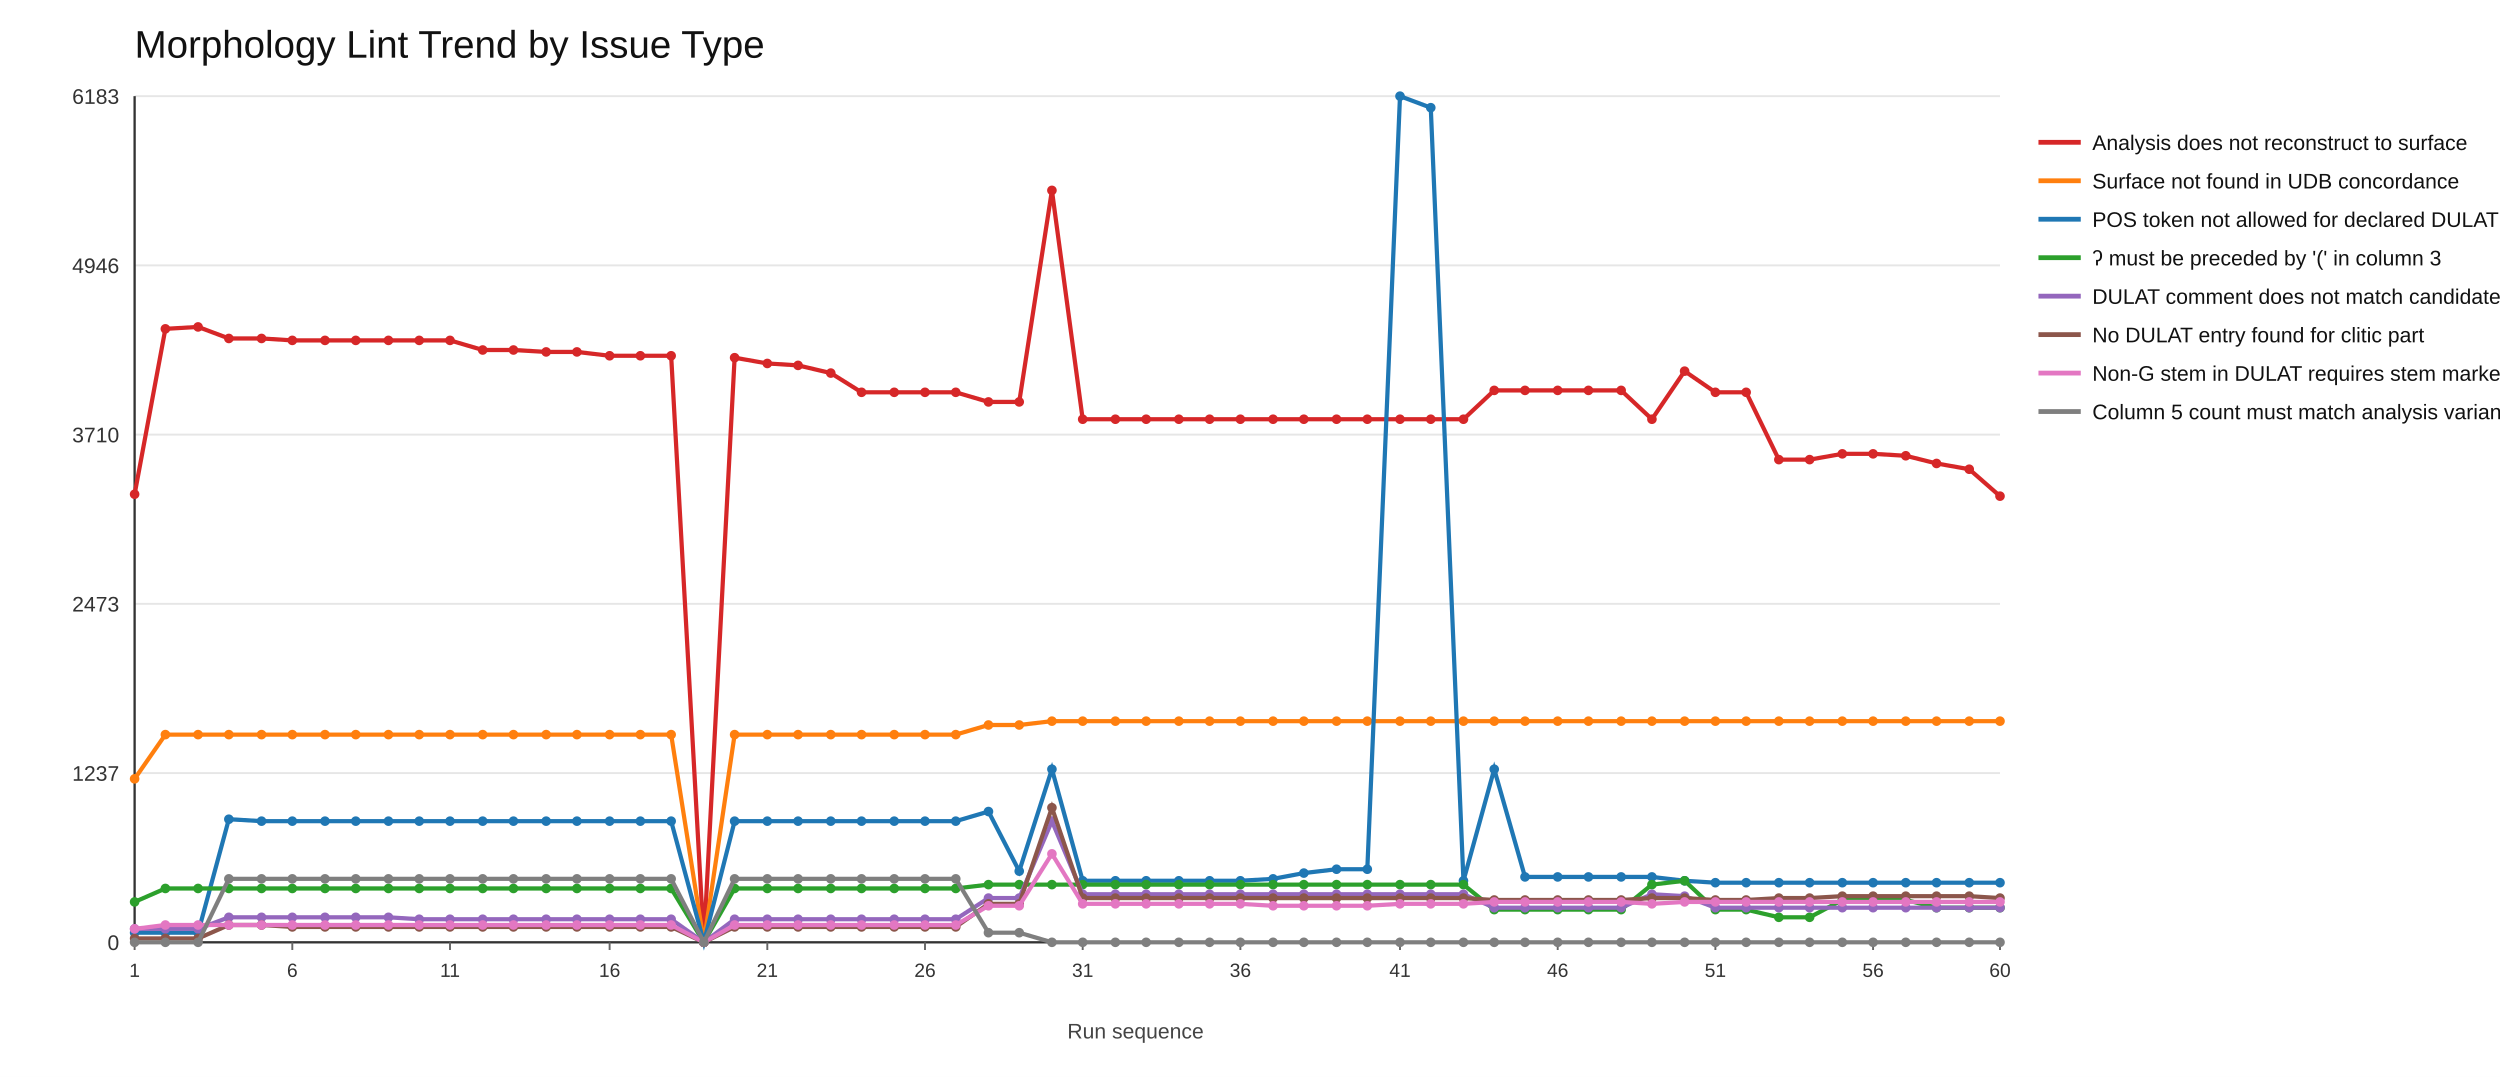
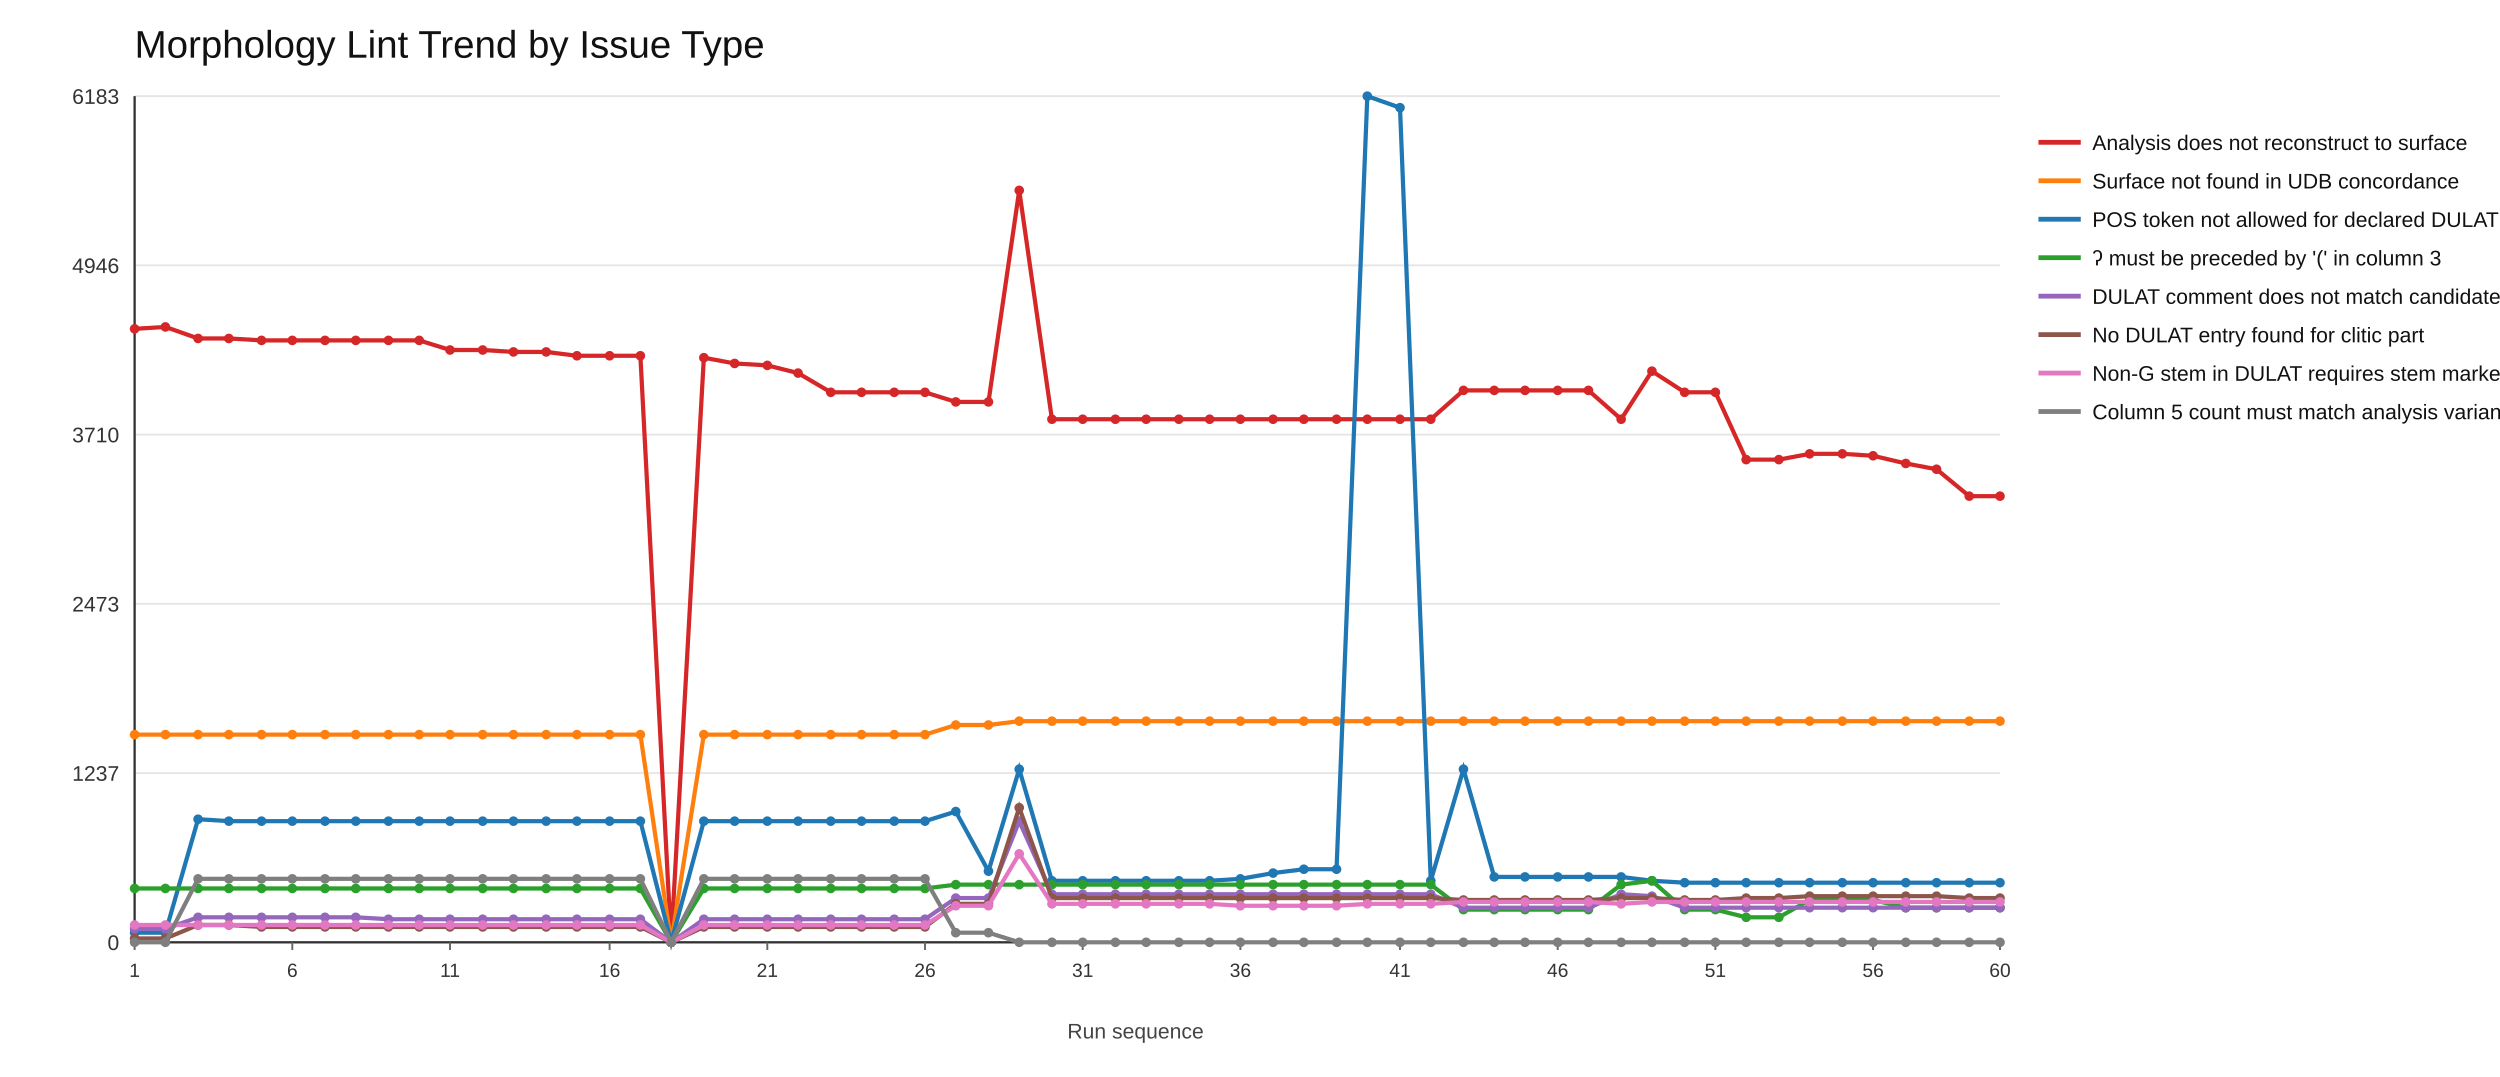
<svg xmlns="http://www.w3.org/2000/svg" width="1300" height="560">
  <rect x="0" y="0" width="1300" height="560" fill="#ffffff" />
  <text x="70" y="30" font-size="20" font-family="Arial" fill="#111">Morphology Lint Trend by Issue Type</text>
  <line x1="70" y1="490" x2="1040" y2="490" stroke="#e6e6e6" stroke-width="1" />
  <text x="62" y="494" font-size="11" font-family="Arial" fill="#333" text-anchor="end">0</text>
  <line x1="70" y1="402" x2="1040" y2="402" stroke="#e6e6e6" stroke-width="1" />
  <text x="62" y="406" font-size="11" font-family="Arial" fill="#333" text-anchor="end">1237</text>
  <line x1="70" y1="314" x2="1040" y2="314" stroke="#e6e6e6" stroke-width="1" />
  <text x="62" y="318" font-size="11" font-family="Arial" fill="#333" text-anchor="end">2473</text>
  <line x1="70" y1="226" x2="1040" y2="226" stroke="#e6e6e6" stroke-width="1" />
  <text x="62" y="230" font-size="11" font-family="Arial" fill="#333" text-anchor="end">3710</text>
  <line x1="70" y1="138" x2="1040" y2="138" stroke="#e6e6e6" stroke-width="1" />
  <text x="62" y="142" font-size="11" font-family="Arial" fill="#333" text-anchor="end">4946</text>
  <line x1="70" y1="50" x2="1040" y2="50" stroke="#e6e6e6" stroke-width="1" />
  <text x="62" y="54" font-size="11" font-family="Arial" fill="#333" text-anchor="end">6183</text>
  <line x1="70" y1="490" x2="1040" y2="490" stroke="#333" stroke-width="1.2" />
  <line x1="70" y1="50" x2="70" y2="490" stroke="#333" stroke-width="1.2" />
  <line x1="70" y1="490" x2="70" y2="494" stroke="#666" stroke-width="1" />
  <text x="70" y="508" font-size="10" font-family="Arial" fill="#333" text-anchor="middle">1</text>
  <line x1="152" y1="490" x2="152" y2="494" stroke="#666" stroke-width="1" />
  <text x="152" y="508" font-size="10" font-family="Arial" fill="#333" text-anchor="middle">6</text>
  <line x1="234" y1="490" x2="234" y2="494" stroke="#666" stroke-width="1" />
  <text x="234" y="508" font-size="10" font-family="Arial" fill="#333" text-anchor="middle">11</text>
  <line x1="317" y1="490" x2="317" y2="494" stroke="#666" stroke-width="1" />
  <text x="317" y="508" font-size="10" font-family="Arial" fill="#333" text-anchor="middle">16</text>
  <line x1="399" y1="490" x2="399" y2="494" stroke="#666" stroke-width="1" />
  <text x="399" y="508" font-size="10" font-family="Arial" fill="#333" text-anchor="middle">21</text>
  <line x1="481" y1="490" x2="481" y2="494" stroke="#666" stroke-width="1" />
  <text x="481" y="508" font-size="10" font-family="Arial" fill="#333" text-anchor="middle">26</text>
  <line x1="563" y1="490" x2="563" y2="494" stroke="#666" stroke-width="1" />
  <text x="563" y="508" font-size="10" font-family="Arial" fill="#333" text-anchor="middle">31</text>
  <line x1="645" y1="490" x2="645" y2="494" stroke="#666" stroke-width="1" />
  <text x="645" y="508" font-size="10" font-family="Arial" fill="#333" text-anchor="middle">36</text>
  <line x1="728" y1="490" x2="728" y2="494" stroke="#666" stroke-width="1" />
  <text x="728" y="508" font-size="10" font-family="Arial" fill="#333" text-anchor="middle">41</text>
  <line x1="810" y1="490" x2="810" y2="494" stroke="#666" stroke-width="1" />
  <text x="810" y="508" font-size="10" font-family="Arial" fill="#333" text-anchor="middle">46</text>
  <line x1="892" y1="490" x2="892" y2="494" stroke="#666" stroke-width="1" />
  <text x="892" y="508" font-size="10" font-family="Arial" fill="#333" text-anchor="middle">51</text>
  <line x1="974" y1="490" x2="974" y2="494" stroke="#666" stroke-width="1" />
  <text x="974" y="508" font-size="10" font-family="Arial" fill="#333" text-anchor="middle">56</text>
  <line x1="1040" y1="490" x2="1040" y2="494" stroke="#666" stroke-width="1" />
  <text x="1040" y="508" font-size="10" font-family="Arial" fill="#333" text-anchor="middle">60</text>
-   <polyline fill="none" stroke="#d62728" stroke-width="2.2" points="70,257 86,171 103,170 119,176 136,176 152,177 169,177 185,177 202,177 218,177 234,177 251,182 267,182 284,183 300,183 317,185 333,185 349,185 366,490 382,186 399,189 415,190 432,194 448,204 465,204 481,204 497,204 514,209 530,209 547,99 563,218 580,218 596,218 613,218 629,218 645,218 662,218 678,218 695,218 711,218 728,218 744,218 761,218 777,203 793,203 810,203 826,203 843,203 859,218 876,193 892,204 908,204 925,239 941,239 958,236 974,236 991,237 1007,241 1024,244 1040,258" />
-   <circle cx="70" cy="257" r="2.5" fill="#d62728" />
-   <circle cx="86" cy="171" r="2.5" fill="#d62728" />
-   <circle cx="103" cy="170" r="2.5" fill="#d62728" />
+   <polyline fill="none" stroke="#d62728" stroke-width="2.2" points="70,171 86,170 103,176 119,176 136,177 152,177 169,177 185,177 202,177 218,177 234,182 251,182 267,183 284,183 300,185 317,185 333,185 349,490 366,186 382,189 399,190 415,194 432,204 448,204 465,204 481,204 497,209 514,209 530,99 547,218 563,218 580,218 596,218 613,218 629,218 645,218 662,218 678,218 695,218 711,218 728,218 744,218 761,203 777,203 793,203 810,203 826,203 843,218 859,193 876,204 892,204 908,239 925,239 941,236 958,236 974,237 991,241 1007,244 1024,258 1040,258" />
+   <circle cx="70" cy="171" r="2.5" fill="#d62728" />
+   <circle cx="86" cy="170" r="2.5" fill="#d62728" />
+   <circle cx="103" cy="176" r="2.5" fill="#d62728" />
  <circle cx="119" cy="176" r="2.5" fill="#d62728" />
-   <circle cx="136" cy="176" r="2.5" fill="#d62728" />
+   <circle cx="136" cy="177" r="2.5" fill="#d62728" />
  <circle cx="152" cy="177" r="2.5" fill="#d62728" />
  <circle cx="169" cy="177" r="2.5" fill="#d62728" />
  <circle cx="185" cy="177" r="2.5" fill="#d62728" />
  <circle cx="202" cy="177" r="2.5" fill="#d62728" />
  <circle cx="218" cy="177" r="2.5" fill="#d62728" />
-   <circle cx="234" cy="177" r="2.5" fill="#d62728" />
+   <circle cx="234" cy="182" r="2.5" fill="#d62728" />
  <circle cx="251" cy="182" r="2.5" fill="#d62728" />
-   <circle cx="267" cy="182" r="2.5" fill="#d62728" />
+   <circle cx="267" cy="183" r="2.5" fill="#d62728" />
  <circle cx="284" cy="183" r="2.5" fill="#d62728" />
-   <circle cx="300" cy="183" r="2.5" fill="#d62728" />
+   <circle cx="300" cy="185" r="2.5" fill="#d62728" />
  <circle cx="317" cy="185" r="2.5" fill="#d62728" />
  <circle cx="333" cy="185" r="2.5" fill="#d62728" />
-   <circle cx="349" cy="185" r="2.5" fill="#d62728" />
-   <circle cx="366" cy="490" r="2.5" fill="#d62728" />
-   <circle cx="382" cy="186" r="2.5" fill="#d62728" />
-   <circle cx="399" cy="189" r="2.5" fill="#d62728" />
-   <circle cx="415" cy="190" r="2.5" fill="#d62728" />
-   <circle cx="432" cy="194" r="2.5" fill="#d62728" />
+   <circle cx="349" cy="490" r="2.5" fill="#d62728" />
+   <circle cx="366" cy="186" r="2.5" fill="#d62728" />
+   <circle cx="382" cy="189" r="2.5" fill="#d62728" />
+   <circle cx="399" cy="190" r="2.5" fill="#d62728" />
+   <circle cx="415" cy="194" r="2.5" fill="#d62728" />
+   <circle cx="432" cy="204" r="2.5" fill="#d62728" />
  <circle cx="448" cy="204" r="2.5" fill="#d62728" />
  <circle cx="465" cy="204" r="2.5" fill="#d62728" />
  <circle cx="481" cy="204" r="2.5" fill="#d62728" />
-   <circle cx="497" cy="204" r="2.5" fill="#d62728" />
+   <circle cx="497" cy="209" r="2.5" fill="#d62728" />
  <circle cx="514" cy="209" r="2.5" fill="#d62728" />
-   <circle cx="530" cy="209" r="2.5" fill="#d62728" />
-   <circle cx="547" cy="99" r="2.5" fill="#d62728" />
+   <circle cx="530" cy="99" r="2.5" fill="#d62728" />
+   <circle cx="547" cy="218" r="2.5" fill="#d62728" />
  <circle cx="563" cy="218" r="2.5" fill="#d62728" />
  <circle cx="580" cy="218" r="2.5" fill="#d62728" />
  <circle cx="596" cy="218" r="2.5" fill="#d62728" />
  <circle cx="613" cy="218" r="2.5" fill="#d62728" />
  <circle cx="629" cy="218" r="2.5" fill="#d62728" />
  <circle cx="645" cy="218" r="2.5" fill="#d62728" />
  <circle cx="662" cy="218" r="2.5" fill="#d62728" />
  <circle cx="678" cy="218" r="2.5" fill="#d62728" />
  <circle cx="695" cy="218" r="2.5" fill="#d62728" />
  <circle cx="711" cy="218" r="2.5" fill="#d62728" />
  <circle cx="728" cy="218" r="2.5" fill="#d62728" />
  <circle cx="744" cy="218" r="2.5" fill="#d62728" />
-   <circle cx="761" cy="218" r="2.5" fill="#d62728" />
+   <circle cx="761" cy="203" r="2.5" fill="#d62728" />
  <circle cx="777" cy="203" r="2.5" fill="#d62728" />
  <circle cx="793" cy="203" r="2.5" fill="#d62728" />
  <circle cx="810" cy="203" r="2.5" fill="#d62728" />
  <circle cx="826" cy="203" r="2.5" fill="#d62728" />
-   <circle cx="843" cy="203" r="2.5" fill="#d62728" />
-   <circle cx="859" cy="218" r="2.5" fill="#d62728" />
-   <circle cx="876" cy="193" r="2.5" fill="#d62728" />
+   <circle cx="843" cy="218" r="2.5" fill="#d62728" />
+   <circle cx="859" cy="193" r="2.5" fill="#d62728" />
+   <circle cx="876" cy="204" r="2.5" fill="#d62728" />
  <circle cx="892" cy="204" r="2.5" fill="#d62728" />
-   <circle cx="908" cy="204" r="2.5" fill="#d62728" />
+   <circle cx="908" cy="239" r="2.5" fill="#d62728" />
  <circle cx="925" cy="239" r="2.5" fill="#d62728" />
-   <circle cx="941" cy="239" r="2.5" fill="#d62728" />
+   <circle cx="941" cy="236" r="2.5" fill="#d62728" />
  <circle cx="958" cy="236" r="2.5" fill="#d62728" />
-   <circle cx="974" cy="236" r="2.5" fill="#d62728" />
-   <circle cx="991" cy="237" r="2.5" fill="#d62728" />
-   <circle cx="1007" cy="241" r="2.5" fill="#d62728" />
-   <circle cx="1024" cy="244" r="2.5" fill="#d62728" />
+   <circle cx="974" cy="237" r="2.5" fill="#d62728" />
+   <circle cx="991" cy="241" r="2.5" fill="#d62728" />
+   <circle cx="1007" cy="244" r="2.5" fill="#d62728" />
+   <circle cx="1024" cy="258" r="2.5" fill="#d62728" />
  <circle cx="1040" cy="258" r="2.5" fill="#d62728" />
  <line x1="1060" y1="74" x2="1082" y2="74" stroke="#d62728" stroke-width="2.5" />
  <text x="1088" y="78" font-size="11" font-family="Arial" fill="#111">Analysis does not reconstruct to surface</text>
-   <polyline fill="none" stroke="#ff7f0e" stroke-width="2.2" points="70,405 86,382 103,382 119,382 136,382 152,382 169,382 185,382 202,382 218,382 234,382 251,382 267,382 284,382 300,382 317,382 333,382 349,382 366,490 382,382 399,382 415,382 432,382 448,382 465,382 481,382 497,382 514,377 530,377 547,375 563,375 580,375 596,375 613,375 629,375 645,375 662,375 678,375 695,375 711,375 728,375 744,375 761,375 777,375 793,375 810,375 826,375 843,375 859,375 876,375 892,375 908,375 925,375 941,375 958,375 974,375 991,375 1007,375 1024,375 1040,375" />
-   <circle cx="70" cy="405" r="2.5" fill="#ff7f0e" />
+   <polyline fill="none" stroke="#ff7f0e" stroke-width="2.2" points="70,382 86,382 103,382 119,382 136,382 152,382 169,382 185,382 202,382 218,382 234,382 251,382 267,382 284,382 300,382 317,382 333,382 349,490 366,382 382,382 399,382 415,382 432,382 448,382 465,382 481,382 497,377 514,377 530,375 547,375 563,375 580,375 596,375 613,375 629,375 645,375 662,375 678,375 695,375 711,375 728,375 744,375 761,375 777,375 793,375 810,375 826,375 843,375 859,375 876,375 892,375 908,375 925,375 941,375 958,375 974,375 991,375 1007,375 1024,375 1040,375" />
+   <circle cx="70" cy="382" r="2.5" fill="#ff7f0e" />
  <circle cx="86" cy="382" r="2.5" fill="#ff7f0e" />
  <circle cx="103" cy="382" r="2.5" fill="#ff7f0e" />
  <circle cx="119" cy="382" r="2.5" fill="#ff7f0e" />
  <circle cx="136" cy="382" r="2.5" fill="#ff7f0e" />
  <circle cx="152" cy="382" r="2.5" fill="#ff7f0e" />
  <circle cx="169" cy="382" r="2.5" fill="#ff7f0e" />
  <circle cx="185" cy="382" r="2.5" fill="#ff7f0e" />
  <circle cx="202" cy="382" r="2.5" fill="#ff7f0e" />
  <circle cx="218" cy="382" r="2.5" fill="#ff7f0e" />
  <circle cx="234" cy="382" r="2.5" fill="#ff7f0e" />
  <circle cx="251" cy="382" r="2.5" fill="#ff7f0e" />
  <circle cx="267" cy="382" r="2.5" fill="#ff7f0e" />
  <circle cx="284" cy="382" r="2.5" fill="#ff7f0e" />
  <circle cx="300" cy="382" r="2.5" fill="#ff7f0e" />
  <circle cx="317" cy="382" r="2.5" fill="#ff7f0e" />
  <circle cx="333" cy="382" r="2.5" fill="#ff7f0e" />
-   <circle cx="349" cy="382" r="2.5" fill="#ff7f0e" />
-   <circle cx="366" cy="490" r="2.5" fill="#ff7f0e" />
+   <circle cx="349" cy="490" r="2.5" fill="#ff7f0e" />
+   <circle cx="366" cy="382" r="2.5" fill="#ff7f0e" />
  <circle cx="382" cy="382" r="2.5" fill="#ff7f0e" />
  <circle cx="399" cy="382" r="2.5" fill="#ff7f0e" />
  <circle cx="415" cy="382" r="2.5" fill="#ff7f0e" />
  <circle cx="432" cy="382" r="2.5" fill="#ff7f0e" />
  <circle cx="448" cy="382" r="2.5" fill="#ff7f0e" />
  <circle cx="465" cy="382" r="2.5" fill="#ff7f0e" />
  <circle cx="481" cy="382" r="2.5" fill="#ff7f0e" />
-   <circle cx="497" cy="382" r="2.5" fill="#ff7f0e" />
+   <circle cx="497" cy="377" r="2.5" fill="#ff7f0e" />
  <circle cx="514" cy="377" r="2.5" fill="#ff7f0e" />
-   <circle cx="530" cy="377" r="2.5" fill="#ff7f0e" />
+   <circle cx="530" cy="375" r="2.5" fill="#ff7f0e" />
  <circle cx="547" cy="375" r="2.5" fill="#ff7f0e" />
  <circle cx="563" cy="375" r="2.5" fill="#ff7f0e" />
  <circle cx="580" cy="375" r="2.5" fill="#ff7f0e" />
  <circle cx="596" cy="375" r="2.5" fill="#ff7f0e" />
  <circle cx="613" cy="375" r="2.5" fill="#ff7f0e" />
  <circle cx="629" cy="375" r="2.5" fill="#ff7f0e" />
  <circle cx="645" cy="375" r="2.5" fill="#ff7f0e" />
  <circle cx="662" cy="375" r="2.5" fill="#ff7f0e" />
  <circle cx="678" cy="375" r="2.5" fill="#ff7f0e" />
  <circle cx="695" cy="375" r="2.5" fill="#ff7f0e" />
  <circle cx="711" cy="375" r="2.5" fill="#ff7f0e" />
  <circle cx="728" cy="375" r="2.5" fill="#ff7f0e" />
  <circle cx="744" cy="375" r="2.5" fill="#ff7f0e" />
  <circle cx="761" cy="375" r="2.5" fill="#ff7f0e" />
  <circle cx="777" cy="375" r="2.5" fill="#ff7f0e" />
  <circle cx="793" cy="375" r="2.5" fill="#ff7f0e" />
  <circle cx="810" cy="375" r="2.5" fill="#ff7f0e" />
  <circle cx="826" cy="375" r="2.5" fill="#ff7f0e" />
  <circle cx="843" cy="375" r="2.5" fill="#ff7f0e" />
  <circle cx="859" cy="375" r="2.5" fill="#ff7f0e" />
  <circle cx="876" cy="375" r="2.5" fill="#ff7f0e" />
  <circle cx="892" cy="375" r="2.5" fill="#ff7f0e" />
  <circle cx="908" cy="375" r="2.5" fill="#ff7f0e" />
  <circle cx="925" cy="375" r="2.5" fill="#ff7f0e" />
  <circle cx="941" cy="375" r="2.5" fill="#ff7f0e" />
  <circle cx="958" cy="375" r="2.5" fill="#ff7f0e" />
  <circle cx="974" cy="375" r="2.5" fill="#ff7f0e" />
  <circle cx="991" cy="375" r="2.5" fill="#ff7f0e" />
  <circle cx="1007" cy="375" r="2.5" fill="#ff7f0e" />
  <circle cx="1024" cy="375" r="2.5" fill="#ff7f0e" />
  <circle cx="1040" cy="375" r="2.5" fill="#ff7f0e" />
  <line x1="1060" y1="94" x2="1082" y2="94" stroke="#ff7f0e" stroke-width="2.5" />
  <text x="1088" y="98" font-size="11" font-family="Arial" fill="#111">Surface not found in UDB concordance</text>
-   <polyline fill="none" stroke="#1f77b4" stroke-width="2.2" points="70,485 86,485 103,485 119,426 136,427 152,427 169,427 185,427 202,427 218,427 234,427 251,427 267,427 284,427 300,427 317,427 333,427 349,427 366,490 382,427 399,427 415,427 432,427 448,427 465,427 481,427 497,427 514,422 530,453 547,400 563,458 580,458 596,458 613,458 629,458 645,458 662,457 678,454 695,452 711,452 728,50 744,56 761,458 777,400 793,456 810,456 826,456 843,456 859,456 876,458 892,459 908,459 925,459 941,459 958,459 974,459 991,459 1007,459 1024,459 1040,459" />
+   <polyline fill="none" stroke="#1f77b4" stroke-width="2.2" points="70,485 86,485 103,426 119,427 136,427 152,427 169,427 185,427 202,427 218,427 234,427 251,427 267,427 284,427 300,427 317,427 333,427 349,490 366,427 382,427 399,427 415,427 432,427 448,427 465,427 481,427 497,422 514,453 530,400 547,458 563,458 580,458 596,458 613,458 629,458 645,457 662,454 678,452 695,452 711,50 728,56 744,458 761,400 777,456 793,456 810,456 826,456 843,456 859,458 876,459 892,459 908,459 925,459 941,459 958,459 974,459 991,459 1007,459 1024,459 1040,459" />
  <circle cx="70" cy="485" r="2.5" fill="#1f77b4" />
  <circle cx="86" cy="485" r="2.5" fill="#1f77b4" />
-   <circle cx="103" cy="485" r="2.5" fill="#1f77b4" />
-   <circle cx="119" cy="426" r="2.5" fill="#1f77b4" />
+   <circle cx="103" cy="426" r="2.5" fill="#1f77b4" />
+   <circle cx="119" cy="427" r="2.5" fill="#1f77b4" />
  <circle cx="136" cy="427" r="2.5" fill="#1f77b4" />
  <circle cx="152" cy="427" r="2.5" fill="#1f77b4" />
  <circle cx="169" cy="427" r="2.5" fill="#1f77b4" />
  <circle cx="185" cy="427" r="2.5" fill="#1f77b4" />
  <circle cx="202" cy="427" r="2.5" fill="#1f77b4" />
  <circle cx="218" cy="427" r="2.5" fill="#1f77b4" />
  <circle cx="234" cy="427" r="2.5" fill="#1f77b4" />
  <circle cx="251" cy="427" r="2.5" fill="#1f77b4" />
  <circle cx="267" cy="427" r="2.5" fill="#1f77b4" />
  <circle cx="284" cy="427" r="2.5" fill="#1f77b4" />
  <circle cx="300" cy="427" r="2.5" fill="#1f77b4" />
  <circle cx="317" cy="427" r="2.5" fill="#1f77b4" />
  <circle cx="333" cy="427" r="2.5" fill="#1f77b4" />
-   <circle cx="349" cy="427" r="2.5" fill="#1f77b4" />
-   <circle cx="366" cy="490" r="2.5" fill="#1f77b4" />
+   <circle cx="349" cy="490" r="2.5" fill="#1f77b4" />
+   <circle cx="366" cy="427" r="2.5" fill="#1f77b4" />
  <circle cx="382" cy="427" r="2.5" fill="#1f77b4" />
  <circle cx="399" cy="427" r="2.5" fill="#1f77b4" />
  <circle cx="415" cy="427" r="2.5" fill="#1f77b4" />
  <circle cx="432" cy="427" r="2.5" fill="#1f77b4" />
  <circle cx="448" cy="427" r="2.5" fill="#1f77b4" />
  <circle cx="465" cy="427" r="2.5" fill="#1f77b4" />
  <circle cx="481" cy="427" r="2.5" fill="#1f77b4" />
-   <circle cx="497" cy="427" r="2.5" fill="#1f77b4" />
-   <circle cx="514" cy="422" r="2.5" fill="#1f77b4" />
-   <circle cx="530" cy="453" r="2.5" fill="#1f77b4" />
-   <circle cx="547" cy="400" r="2.5" fill="#1f77b4" />
+   <circle cx="497" cy="422" r="2.5" fill="#1f77b4" />
+   <circle cx="514" cy="453" r="2.5" fill="#1f77b4" />
+   <circle cx="530" cy="400" r="2.5" fill="#1f77b4" />
+   <circle cx="547" cy="458" r="2.5" fill="#1f77b4" />
  <circle cx="563" cy="458" r="2.5" fill="#1f77b4" />
  <circle cx="580" cy="458" r="2.5" fill="#1f77b4" />
  <circle cx="596" cy="458" r="2.5" fill="#1f77b4" />
  <circle cx="613" cy="458" r="2.5" fill="#1f77b4" />
  <circle cx="629" cy="458" r="2.5" fill="#1f77b4" />
-   <circle cx="645" cy="458" r="2.5" fill="#1f77b4" />
-   <circle cx="662" cy="457" r="2.5" fill="#1f77b4" />
-   <circle cx="678" cy="454" r="2.5" fill="#1f77b4" />
+   <circle cx="645" cy="457" r="2.5" fill="#1f77b4" />
+   <circle cx="662" cy="454" r="2.5" fill="#1f77b4" />
+   <circle cx="678" cy="452" r="2.5" fill="#1f77b4" />
  <circle cx="695" cy="452" r="2.5" fill="#1f77b4" />
-   <circle cx="711" cy="452" r="2.5" fill="#1f77b4" />
-   <circle cx="728" cy="50" r="2.5" fill="#1f77b4" />
-   <circle cx="744" cy="56" r="2.5" fill="#1f77b4" />
-   <circle cx="761" cy="458" r="2.5" fill="#1f77b4" />
-   <circle cx="777" cy="400" r="2.5" fill="#1f77b4" />
+   <circle cx="711" cy="50" r="2.5" fill="#1f77b4" />
+   <circle cx="728" cy="56" r="2.5" fill="#1f77b4" />
+   <circle cx="744" cy="458" r="2.5" fill="#1f77b4" />
+   <circle cx="761" cy="400" r="2.5" fill="#1f77b4" />
+   <circle cx="777" cy="456" r="2.5" fill="#1f77b4" />
  <circle cx="793" cy="456" r="2.5" fill="#1f77b4" />
  <circle cx="810" cy="456" r="2.5" fill="#1f77b4" />
  <circle cx="826" cy="456" r="2.5" fill="#1f77b4" />
  <circle cx="843" cy="456" r="2.5" fill="#1f77b4" />
-   <circle cx="859" cy="456" r="2.5" fill="#1f77b4" />
-   <circle cx="876" cy="458" r="2.5" fill="#1f77b4" />
+   <circle cx="859" cy="458" r="2.5" fill="#1f77b4" />
+   <circle cx="876" cy="459" r="2.5" fill="#1f77b4" />
  <circle cx="892" cy="459" r="2.5" fill="#1f77b4" />
  <circle cx="908" cy="459" r="2.5" fill="#1f77b4" />
  <circle cx="925" cy="459" r="2.5" fill="#1f77b4" />
  <circle cx="941" cy="459" r="2.5" fill="#1f77b4" />
  <circle cx="958" cy="459" r="2.5" fill="#1f77b4" />
  <circle cx="974" cy="459" r="2.5" fill="#1f77b4" />
  <circle cx="991" cy="459" r="2.5" fill="#1f77b4" />
  <circle cx="1007" cy="459" r="2.5" fill="#1f77b4" />
  <circle cx="1024" cy="459" r="2.5" fill="#1f77b4" />
  <circle cx="1040" cy="459" r="2.5" fill="#1f77b4" />
  <line x1="1060" y1="114" x2="1082" y2="114" stroke="#1f77b4" stroke-width="2.5" />
  <text x="1088" y="118" font-size="11" font-family="Arial" fill="#111">POS token not allowed for declared DULAT entry</text>
-   <polyline fill="none" stroke="#2ca02c" stroke-width="2.2" points="70,469 86,462 103,462 119,462 136,462 152,462 169,462 185,462 202,462 218,462 234,462 251,462 267,462 284,462 300,462 317,462 333,462 349,462 366,490 382,462 399,462 415,462 432,462 448,462 465,462 481,462 497,462 514,460 530,460 547,460 563,460 580,460 596,460 613,460 629,460 645,460 662,460 678,460 695,460 711,460 728,460 744,460 761,460 777,473 793,473 810,473 826,473 843,473 859,460 876,458 892,473 908,473 925,477 941,477 958,468 974,468 991,468 1007,472 1024,472 1040,472" />
-   <circle cx="70" cy="469" r="2.5" fill="#2ca02c" />
+   <polyline fill="none" stroke="#2ca02c" stroke-width="2.2" points="70,462 86,462 103,462 119,462 136,462 152,462 169,462 185,462 202,462 218,462 234,462 251,462 267,462 284,462 300,462 317,462 333,462 349,490 366,462 382,462 399,462 415,462 432,462 448,462 465,462 481,462 497,460 514,460 530,460 547,460 563,460 580,460 596,460 613,460 629,460 645,460 662,460 678,460 695,460 711,460 728,460 744,460 761,473 777,473 793,473 810,473 826,473 843,460 859,458 876,473 892,473 908,477 925,477 941,468 958,468 974,468 991,472 1007,472 1024,472 1040,472" />
+   <circle cx="70" cy="462" r="2.5" fill="#2ca02c" />
  <circle cx="86" cy="462" r="2.5" fill="#2ca02c" />
  <circle cx="103" cy="462" r="2.5" fill="#2ca02c" />
  <circle cx="119" cy="462" r="2.5" fill="#2ca02c" />
  <circle cx="136" cy="462" r="2.5" fill="#2ca02c" />
  <circle cx="152" cy="462" r="2.5" fill="#2ca02c" />
  <circle cx="169" cy="462" r="2.5" fill="#2ca02c" />
  <circle cx="185" cy="462" r="2.5" fill="#2ca02c" />
  <circle cx="202" cy="462" r="2.5" fill="#2ca02c" />
  <circle cx="218" cy="462" r="2.5" fill="#2ca02c" />
  <circle cx="234" cy="462" r="2.5" fill="#2ca02c" />
  <circle cx="251" cy="462" r="2.5" fill="#2ca02c" />
  <circle cx="267" cy="462" r="2.5" fill="#2ca02c" />
  <circle cx="284" cy="462" r="2.5" fill="#2ca02c" />
  <circle cx="300" cy="462" r="2.5" fill="#2ca02c" />
  <circle cx="317" cy="462" r="2.5" fill="#2ca02c" />
  <circle cx="333" cy="462" r="2.5" fill="#2ca02c" />
-   <circle cx="349" cy="462" r="2.5" fill="#2ca02c" />
-   <circle cx="366" cy="490" r="2.5" fill="#2ca02c" />
+   <circle cx="349" cy="490" r="2.5" fill="#2ca02c" />
+   <circle cx="366" cy="462" r="2.5" fill="#2ca02c" />
  <circle cx="382" cy="462" r="2.5" fill="#2ca02c" />
  <circle cx="399" cy="462" r="2.5" fill="#2ca02c" />
  <circle cx="415" cy="462" r="2.5" fill="#2ca02c" />
  <circle cx="432" cy="462" r="2.5" fill="#2ca02c" />
  <circle cx="448" cy="462" r="2.5" fill="#2ca02c" />
  <circle cx="465" cy="462" r="2.5" fill="#2ca02c" />
  <circle cx="481" cy="462" r="2.5" fill="#2ca02c" />
-   <circle cx="497" cy="462" r="2.5" fill="#2ca02c" />
+   <circle cx="497" cy="460" r="2.5" fill="#2ca02c" />
  <circle cx="514" cy="460" r="2.5" fill="#2ca02c" />
  <circle cx="530" cy="460" r="2.5" fill="#2ca02c" />
  <circle cx="547" cy="460" r="2.5" fill="#2ca02c" />
  <circle cx="563" cy="460" r="2.5" fill="#2ca02c" />
  <circle cx="580" cy="460" r="2.5" fill="#2ca02c" />
  <circle cx="596" cy="460" r="2.5" fill="#2ca02c" />
  <circle cx="613" cy="460" r="2.5" fill="#2ca02c" />
  <circle cx="629" cy="460" r="2.5" fill="#2ca02c" />
  <circle cx="645" cy="460" r="2.5" fill="#2ca02c" />
  <circle cx="662" cy="460" r="2.5" fill="#2ca02c" />
  <circle cx="678" cy="460" r="2.5" fill="#2ca02c" />
  <circle cx="695" cy="460" r="2.5" fill="#2ca02c" />
  <circle cx="711" cy="460" r="2.5" fill="#2ca02c" />
  <circle cx="728" cy="460" r="2.5" fill="#2ca02c" />
  <circle cx="744" cy="460" r="2.5" fill="#2ca02c" />
-   <circle cx="761" cy="460" r="2.5" fill="#2ca02c" />
+   <circle cx="761" cy="473" r="2.5" fill="#2ca02c" />
  <circle cx="777" cy="473" r="2.5" fill="#2ca02c" />
  <circle cx="793" cy="473" r="2.5" fill="#2ca02c" />
  <circle cx="810" cy="473" r="2.5" fill="#2ca02c" />
  <circle cx="826" cy="473" r="2.5" fill="#2ca02c" />
-   <circle cx="843" cy="473" r="2.5" fill="#2ca02c" />
-   <circle cx="859" cy="460" r="2.5" fill="#2ca02c" />
-   <circle cx="876" cy="458" r="2.5" fill="#2ca02c" />
+   <circle cx="843" cy="460" r="2.5" fill="#2ca02c" />
+   <circle cx="859" cy="458" r="2.5" fill="#2ca02c" />
+   <circle cx="876" cy="473" r="2.5" fill="#2ca02c" />
  <circle cx="892" cy="473" r="2.5" fill="#2ca02c" />
-   <circle cx="908" cy="473" r="2.5" fill="#2ca02c" />
+   <circle cx="908" cy="477" r="2.5" fill="#2ca02c" />
  <circle cx="925" cy="477" r="2.5" fill="#2ca02c" />
-   <circle cx="941" cy="477" r="2.5" fill="#2ca02c" />
+   <circle cx="941" cy="468" r="2.5" fill="#2ca02c" />
  <circle cx="958" cy="468" r="2.5" fill="#2ca02c" />
  <circle cx="974" cy="468" r="2.5" fill="#2ca02c" />
-   <circle cx="991" cy="468" r="2.5" fill="#2ca02c" />
+   <circle cx="991" cy="472" r="2.5" fill="#2ca02c" />
  <circle cx="1007" cy="472" r="2.5" fill="#2ca02c" />
  <circle cx="1024" cy="472" r="2.5" fill="#2ca02c" />
  <circle cx="1040" cy="472" r="2.5" fill="#2ca02c" />
  <line x1="1060" y1="134" x2="1082" y2="134" stroke="#2ca02c" stroke-width="2.5" />
  <text x="1088" y="138" font-size="11" font-family="Arial" fill="#111">ʔ must be preceded by '(' in column 3</text>
-   <polyline fill="none" stroke="#9467bd" stroke-width="2.2" points="70,483 86,483 103,483 119,477 136,477 152,477 169,477 185,477 202,477 218,478 234,478 251,478 267,478 284,478 300,478 317,478 333,478 349,478 366,490 382,478 399,478 415,478 432,478 448,478 465,478 481,478 497,478 514,467 530,467 547,427 563,465 580,465 596,465 613,465 629,465 645,465 662,465 678,465 695,465 711,465 728,465 744,465 761,465 777,472 793,472 810,472 826,472 843,472 859,465 876,466 892,472 908,472 925,472 941,472 958,472 974,472 991,472 1007,472 1024,472 1040,472" />
+   <polyline fill="none" stroke="#9467bd" stroke-width="2.2" points="70,483 86,483 103,477 119,477 136,477 152,477 169,477 185,477 202,478 218,478 234,478 251,478 267,478 284,478 300,478 317,478 333,478 349,490 366,478 382,478 399,478 415,478 432,478 448,478 465,478 481,478 497,467 514,467 530,427 547,465 563,465 580,465 596,465 613,465 629,465 645,465 662,465 678,465 695,465 711,465 728,465 744,465 761,472 777,472 793,472 810,472 826,472 843,465 859,466 876,472 892,472 908,472 925,472 941,472 958,472 974,472 991,472 1007,472 1024,472 1040,472" />
  <circle cx="70" cy="483" r="2.5" fill="#9467bd" />
  <circle cx="86" cy="483" r="2.5" fill="#9467bd" />
-   <circle cx="103" cy="483" r="2.5" fill="#9467bd" />
+   <circle cx="103" cy="477" r="2.5" fill="#9467bd" />
  <circle cx="119" cy="477" r="2.5" fill="#9467bd" />
  <circle cx="136" cy="477" r="2.5" fill="#9467bd" />
  <circle cx="152" cy="477" r="2.5" fill="#9467bd" />
  <circle cx="169" cy="477" r="2.5" fill="#9467bd" />
  <circle cx="185" cy="477" r="2.5" fill="#9467bd" />
-   <circle cx="202" cy="477" r="2.5" fill="#9467bd" />
+   <circle cx="202" cy="478" r="2.5" fill="#9467bd" />
  <circle cx="218" cy="478" r="2.5" fill="#9467bd" />
  <circle cx="234" cy="478" r="2.5" fill="#9467bd" />
  <circle cx="251" cy="478" r="2.5" fill="#9467bd" />
  <circle cx="267" cy="478" r="2.5" fill="#9467bd" />
  <circle cx="284" cy="478" r="2.5" fill="#9467bd" />
  <circle cx="300" cy="478" r="2.5" fill="#9467bd" />
  <circle cx="317" cy="478" r="2.5" fill="#9467bd" />
  <circle cx="333" cy="478" r="2.5" fill="#9467bd" />
-   <circle cx="349" cy="478" r="2.5" fill="#9467bd" />
-   <circle cx="366" cy="490" r="2.5" fill="#9467bd" />
+   <circle cx="349" cy="490" r="2.5" fill="#9467bd" />
+   <circle cx="366" cy="478" r="2.5" fill="#9467bd" />
  <circle cx="382" cy="478" r="2.5" fill="#9467bd" />
  <circle cx="399" cy="478" r="2.5" fill="#9467bd" />
  <circle cx="415" cy="478" r="2.5" fill="#9467bd" />
  <circle cx="432" cy="478" r="2.5" fill="#9467bd" />
  <circle cx="448" cy="478" r="2.5" fill="#9467bd" />
  <circle cx="465" cy="478" r="2.5" fill="#9467bd" />
  <circle cx="481" cy="478" r="2.5" fill="#9467bd" />
-   <circle cx="497" cy="478" r="2.5" fill="#9467bd" />
+   <circle cx="497" cy="467" r="2.5" fill="#9467bd" />
  <circle cx="514" cy="467" r="2.5" fill="#9467bd" />
-   <circle cx="530" cy="467" r="2.5" fill="#9467bd" />
-   <circle cx="547" cy="427" r="2.5" fill="#9467bd" />
+   <circle cx="530" cy="427" r="2.5" fill="#9467bd" />
+   <circle cx="547" cy="465" r="2.5" fill="#9467bd" />
  <circle cx="563" cy="465" r="2.5" fill="#9467bd" />
  <circle cx="580" cy="465" r="2.5" fill="#9467bd" />
  <circle cx="596" cy="465" r="2.5" fill="#9467bd" />
  <circle cx="613" cy="465" r="2.5" fill="#9467bd" />
  <circle cx="629" cy="465" r="2.5" fill="#9467bd" />
  <circle cx="645" cy="465" r="2.5" fill="#9467bd" />
  <circle cx="662" cy="465" r="2.5" fill="#9467bd" />
  <circle cx="678" cy="465" r="2.5" fill="#9467bd" />
  <circle cx="695" cy="465" r="2.5" fill="#9467bd" />
  <circle cx="711" cy="465" r="2.5" fill="#9467bd" />
  <circle cx="728" cy="465" r="2.5" fill="#9467bd" />
  <circle cx="744" cy="465" r="2.5" fill="#9467bd" />
-   <circle cx="761" cy="465" r="2.5" fill="#9467bd" />
+   <circle cx="761" cy="472" r="2.5" fill="#9467bd" />
  <circle cx="777" cy="472" r="2.5" fill="#9467bd" />
  <circle cx="793" cy="472" r="2.5" fill="#9467bd" />
  <circle cx="810" cy="472" r="2.5" fill="#9467bd" />
  <circle cx="826" cy="472" r="2.5" fill="#9467bd" />
-   <circle cx="843" cy="472" r="2.5" fill="#9467bd" />
-   <circle cx="859" cy="465" r="2.5" fill="#9467bd" />
-   <circle cx="876" cy="466" r="2.5" fill="#9467bd" />
+   <circle cx="843" cy="465" r="2.5" fill="#9467bd" />
+   <circle cx="859" cy="466" r="2.5" fill="#9467bd" />
+   <circle cx="876" cy="472" r="2.5" fill="#9467bd" />
  <circle cx="892" cy="472" r="2.5" fill="#9467bd" />
  <circle cx="908" cy="472" r="2.5" fill="#9467bd" />
  <circle cx="925" cy="472" r="2.5" fill="#9467bd" />
  <circle cx="941" cy="472" r="2.5" fill="#9467bd" />
  <circle cx="958" cy="472" r="2.5" fill="#9467bd" />
  <circle cx="974" cy="472" r="2.5" fill="#9467bd" />
  <circle cx="991" cy="472" r="2.5" fill="#9467bd" />
  <circle cx="1007" cy="472" r="2.5" fill="#9467bd" />
  <circle cx="1024" cy="472" r="2.5" fill="#9467bd" />
  <circle cx="1040" cy="472" r="2.5" fill="#9467bd" />
  <line x1="1060" y1="154" x2="1082" y2="154" stroke="#9467bd" stroke-width="2.5" />
  <text x="1088" y="158" font-size="11" font-family="Arial" fill="#111">DULAT comment does not match candidates</text>
-   <polyline fill="none" stroke="#8c564b" stroke-width="2.2" points="70,488 86,488 103,488 119,481 136,481 152,482 169,482 185,482 202,482 218,482 234,482 251,482 267,482 284,482 300,482 317,482 333,482 349,482 366,490 382,482 399,482 415,482 432,482 448,482 465,482 481,482 497,482 514,470 530,470 547,420 563,467 580,467 596,467 613,467 629,467 645,467 662,467 678,467 695,467 711,467 728,467 744,467 761,467 777,468 793,468 810,468 826,468 843,468 859,467 876,467 892,468 908,468 925,467 941,467 958,466 974,466 991,466 1007,466 1024,466 1040,467" />
+   <polyline fill="none" stroke="#8c564b" stroke-width="2.2" points="70,488 86,488 103,481 119,481 136,482 152,482 169,482 185,482 202,482 218,482 234,482 251,482 267,482 284,482 300,482 317,482 333,482 349,490 366,482 382,482 399,482 415,482 432,482 448,482 465,482 481,482 497,470 514,470 530,420 547,467 563,467 580,467 596,467 613,467 629,467 645,467 662,467 678,467 695,467 711,467 728,467 744,467 761,468 777,468 793,468 810,468 826,468 843,467 859,467 876,468 892,468 908,467 925,467 941,466 958,466 974,466 991,466 1007,466 1024,467 1040,467" />
  <circle cx="70" cy="488" r="2.5" fill="#8c564b" />
  <circle cx="86" cy="488" r="2.5" fill="#8c564b" />
-   <circle cx="103" cy="488" r="2.5" fill="#8c564b" />
+   <circle cx="103" cy="481" r="2.5" fill="#8c564b" />
  <circle cx="119" cy="481" r="2.5" fill="#8c564b" />
-   <circle cx="136" cy="481" r="2.5" fill="#8c564b" />
+   <circle cx="136" cy="482" r="2.5" fill="#8c564b" />
  <circle cx="152" cy="482" r="2.5" fill="#8c564b" />
  <circle cx="169" cy="482" r="2.5" fill="#8c564b" />
  <circle cx="185" cy="482" r="2.5" fill="#8c564b" />
  <circle cx="202" cy="482" r="2.5" fill="#8c564b" />
  <circle cx="218" cy="482" r="2.5" fill="#8c564b" />
  <circle cx="234" cy="482" r="2.5" fill="#8c564b" />
  <circle cx="251" cy="482" r="2.5" fill="#8c564b" />
  <circle cx="267" cy="482" r="2.5" fill="#8c564b" />
  <circle cx="284" cy="482" r="2.5" fill="#8c564b" />
  <circle cx="300" cy="482" r="2.5" fill="#8c564b" />
  <circle cx="317" cy="482" r="2.5" fill="#8c564b" />
  <circle cx="333" cy="482" r="2.5" fill="#8c564b" />
-   <circle cx="349" cy="482" r="2.5" fill="#8c564b" />
-   <circle cx="366" cy="490" r="2.5" fill="#8c564b" />
+   <circle cx="349" cy="490" r="2.5" fill="#8c564b" />
+   <circle cx="366" cy="482" r="2.5" fill="#8c564b" />
  <circle cx="382" cy="482" r="2.5" fill="#8c564b" />
  <circle cx="399" cy="482" r="2.5" fill="#8c564b" />
  <circle cx="415" cy="482" r="2.5" fill="#8c564b" />
  <circle cx="432" cy="482" r="2.5" fill="#8c564b" />
  <circle cx="448" cy="482" r="2.5" fill="#8c564b" />
  <circle cx="465" cy="482" r="2.5" fill="#8c564b" />
  <circle cx="481" cy="482" r="2.5" fill="#8c564b" />
-   <circle cx="497" cy="482" r="2.5" fill="#8c564b" />
+   <circle cx="497" cy="470" r="2.5" fill="#8c564b" />
  <circle cx="514" cy="470" r="2.5" fill="#8c564b" />
-   <circle cx="530" cy="470" r="2.5" fill="#8c564b" />
-   <circle cx="547" cy="420" r="2.5" fill="#8c564b" />
+   <circle cx="530" cy="420" r="2.5" fill="#8c564b" />
+   <circle cx="547" cy="467" r="2.5" fill="#8c564b" />
  <circle cx="563" cy="467" r="2.5" fill="#8c564b" />
  <circle cx="580" cy="467" r="2.5" fill="#8c564b" />
  <circle cx="596" cy="467" r="2.5" fill="#8c564b" />
  <circle cx="613" cy="467" r="2.5" fill="#8c564b" />
  <circle cx="629" cy="467" r="2.5" fill="#8c564b" />
  <circle cx="645" cy="467" r="2.5" fill="#8c564b" />
  <circle cx="662" cy="467" r="2.5" fill="#8c564b" />
  <circle cx="678" cy="467" r="2.5" fill="#8c564b" />
  <circle cx="695" cy="467" r="2.5" fill="#8c564b" />
  <circle cx="711" cy="467" r="2.5" fill="#8c564b" />
  <circle cx="728" cy="467" r="2.5" fill="#8c564b" />
  <circle cx="744" cy="467" r="2.5" fill="#8c564b" />
-   <circle cx="761" cy="467" r="2.5" fill="#8c564b" />
+   <circle cx="761" cy="468" r="2.5" fill="#8c564b" />
  <circle cx="777" cy="468" r="2.5" fill="#8c564b" />
  <circle cx="793" cy="468" r="2.5" fill="#8c564b" />
  <circle cx="810" cy="468" r="2.5" fill="#8c564b" />
  <circle cx="826" cy="468" r="2.5" fill="#8c564b" />
-   <circle cx="843" cy="468" r="2.5" fill="#8c564b" />
+   <circle cx="843" cy="467" r="2.5" fill="#8c564b" />
  <circle cx="859" cy="467" r="2.5" fill="#8c564b" />
-   <circle cx="876" cy="467" r="2.5" fill="#8c564b" />
+   <circle cx="876" cy="468" r="2.5" fill="#8c564b" />
  <circle cx="892" cy="468" r="2.5" fill="#8c564b" />
-   <circle cx="908" cy="468" r="2.5" fill="#8c564b" />
+   <circle cx="908" cy="467" r="2.5" fill="#8c564b" />
  <circle cx="925" cy="467" r="2.5" fill="#8c564b" />
-   <circle cx="941" cy="467" r="2.5" fill="#8c564b" />
+   <circle cx="941" cy="466" r="2.5" fill="#8c564b" />
  <circle cx="958" cy="466" r="2.5" fill="#8c564b" />
  <circle cx="974" cy="466" r="2.5" fill="#8c564b" />
  <circle cx="991" cy="466" r="2.5" fill="#8c564b" />
  <circle cx="1007" cy="466" r="2.5" fill="#8c564b" />
-   <circle cx="1024" cy="466" r="2.5" fill="#8c564b" />
+   <circle cx="1024" cy="467" r="2.5" fill="#8c564b" />
  <circle cx="1040" cy="467" r="2.5" fill="#8c564b" />
  <line x1="1060" y1="174" x2="1082" y2="174" stroke="#8c564b" stroke-width="2.5" />
  <text x="1088" y="178" font-size="11" font-family="Arial" fill="#111">No DULAT entry found for clitic part</text>
-   <polyline fill="none" stroke="#e377c2" stroke-width="2.2" points="70,483 86,481 103,481 119,481 136,481 152,481 169,481 185,481 202,481 218,481 234,481 251,481 267,481 284,481 300,481 317,481 333,481 349,481 366,490 382,481 399,481 415,481 432,481 448,481 465,481 481,481 497,481 514,471 530,471 547,444 563,470 580,470 596,470 613,470 629,470 645,470 662,471 678,471 695,471 711,471 728,470 744,470 761,470 777,469 793,469 810,469 826,469 843,469 859,470 876,469 892,469 908,469 925,469 941,469 958,469 974,469 991,469 1007,469 1024,469 1040,469" />
-   <circle cx="70" cy="483" r="2.5" fill="#e377c2" />
+   <polyline fill="none" stroke="#e377c2" stroke-width="2.2" points="70,481 86,481 103,481 119,481 136,481 152,481 169,481 185,481 202,481 218,481 234,481 251,481 267,481 284,481 300,481 317,481 333,481 349,490 366,481 382,481 399,481 415,481 432,481 448,481 465,481 481,481 497,471 514,471 530,444 547,470 563,470 580,470 596,470 613,470 629,470 645,471 662,471 678,471 695,471 711,470 728,470 744,470 761,469 777,469 793,469 810,469 826,469 843,470 859,469 876,469 892,469 908,469 925,469 941,469 958,469 974,469 991,469 1007,469 1024,469 1040,469" />
+   <circle cx="70" cy="481" r="2.5" fill="#e377c2" />
  <circle cx="86" cy="481" r="2.5" fill="#e377c2" />
  <circle cx="103" cy="481" r="2.5" fill="#e377c2" />
  <circle cx="119" cy="481" r="2.5" fill="#e377c2" />
  <circle cx="136" cy="481" r="2.5" fill="#e377c2" />
  <circle cx="152" cy="481" r="2.5" fill="#e377c2" />
  <circle cx="169" cy="481" r="2.5" fill="#e377c2" />
  <circle cx="185" cy="481" r="2.5" fill="#e377c2" />
  <circle cx="202" cy="481" r="2.5" fill="#e377c2" />
  <circle cx="218" cy="481" r="2.5" fill="#e377c2" />
  <circle cx="234" cy="481" r="2.5" fill="#e377c2" />
  <circle cx="251" cy="481" r="2.5" fill="#e377c2" />
  <circle cx="267" cy="481" r="2.5" fill="#e377c2" />
  <circle cx="284" cy="481" r="2.5" fill="#e377c2" />
  <circle cx="300" cy="481" r="2.5" fill="#e377c2" />
  <circle cx="317" cy="481" r="2.5" fill="#e377c2" />
  <circle cx="333" cy="481" r="2.5" fill="#e377c2" />
-   <circle cx="349" cy="481" r="2.5" fill="#e377c2" />
-   <circle cx="366" cy="490" r="2.5" fill="#e377c2" />
+   <circle cx="349" cy="490" r="2.5" fill="#e377c2" />
+   <circle cx="366" cy="481" r="2.5" fill="#e377c2" />
  <circle cx="382" cy="481" r="2.5" fill="#e377c2" />
  <circle cx="399" cy="481" r="2.5" fill="#e377c2" />
  <circle cx="415" cy="481" r="2.5" fill="#e377c2" />
  <circle cx="432" cy="481" r="2.5" fill="#e377c2" />
  <circle cx="448" cy="481" r="2.5" fill="#e377c2" />
  <circle cx="465" cy="481" r="2.5" fill="#e377c2" />
  <circle cx="481" cy="481" r="2.5" fill="#e377c2" />
-   <circle cx="497" cy="481" r="2.5" fill="#e377c2" />
+   <circle cx="497" cy="471" r="2.5" fill="#e377c2" />
  <circle cx="514" cy="471" r="2.5" fill="#e377c2" />
-   <circle cx="530" cy="471" r="2.5" fill="#e377c2" />
-   <circle cx="547" cy="444" r="2.5" fill="#e377c2" />
+   <circle cx="530" cy="444" r="2.5" fill="#e377c2" />
+   <circle cx="547" cy="470" r="2.5" fill="#e377c2" />
  <circle cx="563" cy="470" r="2.5" fill="#e377c2" />
  <circle cx="580" cy="470" r="2.5" fill="#e377c2" />
  <circle cx="596" cy="470" r="2.5" fill="#e377c2" />
  <circle cx="613" cy="470" r="2.5" fill="#e377c2" />
  <circle cx="629" cy="470" r="2.5" fill="#e377c2" />
-   <circle cx="645" cy="470" r="2.5" fill="#e377c2" />
+   <circle cx="645" cy="471" r="2.5" fill="#e377c2" />
  <circle cx="662" cy="471" r="2.5" fill="#e377c2" />
  <circle cx="678" cy="471" r="2.5" fill="#e377c2" />
  <circle cx="695" cy="471" r="2.5" fill="#e377c2" />
-   <circle cx="711" cy="471" r="2.5" fill="#e377c2" />
+   <circle cx="711" cy="470" r="2.5" fill="#e377c2" />
  <circle cx="728" cy="470" r="2.5" fill="#e377c2" />
  <circle cx="744" cy="470" r="2.5" fill="#e377c2" />
-   <circle cx="761" cy="470" r="2.5" fill="#e377c2" />
+   <circle cx="761" cy="469" r="2.5" fill="#e377c2" />
  <circle cx="777" cy="469" r="2.5" fill="#e377c2" />
  <circle cx="793" cy="469" r="2.5" fill="#e377c2" />
  <circle cx="810" cy="469" r="2.5" fill="#e377c2" />
  <circle cx="826" cy="469" r="2.5" fill="#e377c2" />
-   <circle cx="843" cy="469" r="2.5" fill="#e377c2" />
-   <circle cx="859" cy="470" r="2.5" fill="#e377c2" />
+   <circle cx="843" cy="470" r="2.5" fill="#e377c2" />
+   <circle cx="859" cy="469" r="2.5" fill="#e377c2" />
  <circle cx="876" cy="469" r="2.5" fill="#e377c2" />
  <circle cx="892" cy="469" r="2.5" fill="#e377c2" />
  <circle cx="908" cy="469" r="2.5" fill="#e377c2" />
  <circle cx="925" cy="469" r="2.5" fill="#e377c2" />
  <circle cx="941" cy="469" r="2.5" fill="#e377c2" />
  <circle cx="958" cy="469" r="2.5" fill="#e377c2" />
  <circle cx="974" cy="469" r="2.5" fill="#e377c2" />
  <circle cx="991" cy="469" r="2.5" fill="#e377c2" />
  <circle cx="1007" cy="469" r="2.5" fill="#e377c2" />
  <circle cx="1024" cy="469" r="2.5" fill="#e377c2" />
  <circle cx="1040" cy="469" r="2.5" fill="#e377c2" />
  <line x1="1060" y1="194" x2="1082" y2="194" stroke="#e377c2" stroke-width="2.5" />
  <text x="1088" y="198" font-size="11" font-family="Arial" fill="#111">Non-G stem in DULAT requires stem marker</text>
-   <polyline fill="none" stroke="#7f7f7f" stroke-width="2.2" points="70,490 86,490 103,490 119,457 136,457 152,457 169,457 185,457 202,457 218,457 234,457 251,457 267,457 284,457 300,457 317,457 333,457 349,457 366,490 382,457 399,457 415,457 432,457 448,457 465,457 481,457 497,457 514,485 530,485 547,490 563,490 580,490 596,490 613,490 629,490 645,490 662,490 678,490 695,490 711,490 728,490 744,490 761,490 777,490 793,490 810,490 826,490 843,490 859,490 876,490 892,490 908,490 925,490 941,490 958,490 974,490 991,490 1007,490 1024,490 1040,490" />
+   <polyline fill="none" stroke="#7f7f7f" stroke-width="2.2" points="70,490 86,490 103,457 119,457 136,457 152,457 169,457 185,457 202,457 218,457 234,457 251,457 267,457 284,457 300,457 317,457 333,457 349,490 366,457 382,457 399,457 415,457 432,457 448,457 465,457 481,457 497,485 514,485 530,490 547,490 563,490 580,490 596,490 613,490 629,490 645,490 662,490 678,490 695,490 711,490 728,490 744,490 761,490 777,490 793,490 810,490 826,490 843,490 859,490 876,490 892,490 908,490 925,490 941,490 958,490 974,490 991,490 1007,490 1024,490 1040,490" />
  <circle cx="70" cy="490" r="2.5" fill="#7f7f7f" />
  <circle cx="86" cy="490" r="2.5" fill="#7f7f7f" />
-   <circle cx="103" cy="490" r="2.5" fill="#7f7f7f" />
+   <circle cx="103" cy="457" r="2.5" fill="#7f7f7f" />
  <circle cx="119" cy="457" r="2.5" fill="#7f7f7f" />
  <circle cx="136" cy="457" r="2.5" fill="#7f7f7f" />
  <circle cx="152" cy="457" r="2.5" fill="#7f7f7f" />
  <circle cx="169" cy="457" r="2.5" fill="#7f7f7f" />
  <circle cx="185" cy="457" r="2.5" fill="#7f7f7f" />
  <circle cx="202" cy="457" r="2.5" fill="#7f7f7f" />
  <circle cx="218" cy="457" r="2.5" fill="#7f7f7f" />
  <circle cx="234" cy="457" r="2.5" fill="#7f7f7f" />
  <circle cx="251" cy="457" r="2.5" fill="#7f7f7f" />
  <circle cx="267" cy="457" r="2.5" fill="#7f7f7f" />
  <circle cx="284" cy="457" r="2.5" fill="#7f7f7f" />
  <circle cx="300" cy="457" r="2.5" fill="#7f7f7f" />
  <circle cx="317" cy="457" r="2.5" fill="#7f7f7f" />
  <circle cx="333" cy="457" r="2.5" fill="#7f7f7f" />
-   <circle cx="349" cy="457" r="2.5" fill="#7f7f7f" />
-   <circle cx="366" cy="490" r="2.5" fill="#7f7f7f" />
+   <circle cx="349" cy="490" r="2.5" fill="#7f7f7f" />
+   <circle cx="366" cy="457" r="2.5" fill="#7f7f7f" />
  <circle cx="382" cy="457" r="2.5" fill="#7f7f7f" />
  <circle cx="399" cy="457" r="2.5" fill="#7f7f7f" />
  <circle cx="415" cy="457" r="2.5" fill="#7f7f7f" />
  <circle cx="432" cy="457" r="2.5" fill="#7f7f7f" />
  <circle cx="448" cy="457" r="2.5" fill="#7f7f7f" />
  <circle cx="465" cy="457" r="2.5" fill="#7f7f7f" />
  <circle cx="481" cy="457" r="2.5" fill="#7f7f7f" />
-   <circle cx="497" cy="457" r="2.5" fill="#7f7f7f" />
+   <circle cx="497" cy="485" r="2.5" fill="#7f7f7f" />
  <circle cx="514" cy="485" r="2.5" fill="#7f7f7f" />
-   <circle cx="530" cy="485" r="2.5" fill="#7f7f7f" />
+   <circle cx="530" cy="490" r="2.5" fill="#7f7f7f" />
  <circle cx="547" cy="490" r="2.5" fill="#7f7f7f" />
  <circle cx="563" cy="490" r="2.5" fill="#7f7f7f" />
  <circle cx="580" cy="490" r="2.5" fill="#7f7f7f" />
  <circle cx="596" cy="490" r="2.5" fill="#7f7f7f" />
  <circle cx="613" cy="490" r="2.5" fill="#7f7f7f" />
  <circle cx="629" cy="490" r="2.5" fill="#7f7f7f" />
  <circle cx="645" cy="490" r="2.5" fill="#7f7f7f" />
  <circle cx="662" cy="490" r="2.5" fill="#7f7f7f" />
  <circle cx="678" cy="490" r="2.5" fill="#7f7f7f" />
  <circle cx="695" cy="490" r="2.5" fill="#7f7f7f" />
  <circle cx="711" cy="490" r="2.5" fill="#7f7f7f" />
  <circle cx="728" cy="490" r="2.5" fill="#7f7f7f" />
  <circle cx="744" cy="490" r="2.5" fill="#7f7f7f" />
  <circle cx="761" cy="490" r="2.5" fill="#7f7f7f" />
  <circle cx="777" cy="490" r="2.5" fill="#7f7f7f" />
  <circle cx="793" cy="490" r="2.5" fill="#7f7f7f" />
  <circle cx="810" cy="490" r="2.5" fill="#7f7f7f" />
  <circle cx="826" cy="490" r="2.5" fill="#7f7f7f" />
  <circle cx="843" cy="490" r="2.5" fill="#7f7f7f" />
  <circle cx="859" cy="490" r="2.5" fill="#7f7f7f" />
  <circle cx="876" cy="490" r="2.5" fill="#7f7f7f" />
  <circle cx="892" cy="490" r="2.5" fill="#7f7f7f" />
  <circle cx="908" cy="490" r="2.5" fill="#7f7f7f" />
  <circle cx="925" cy="490" r="2.5" fill="#7f7f7f" />
  <circle cx="941" cy="490" r="2.5" fill="#7f7f7f" />
  <circle cx="958" cy="490" r="2.5" fill="#7f7f7f" />
  <circle cx="974" cy="490" r="2.5" fill="#7f7f7f" />
  <circle cx="991" cy="490" r="2.5" fill="#7f7f7f" />
  <circle cx="1007" cy="490" r="2.5" fill="#7f7f7f" />
  <circle cx="1024" cy="490" r="2.5" fill="#7f7f7f" />
  <circle cx="1040" cy="490" r="2.5" fill="#7f7f7f" />
  <line x1="1060" y1="214" x2="1082" y2="214" stroke="#7f7f7f" stroke-width="2.5" />
  <text x="1088" y="218" font-size="11" font-family="Arial" fill="#111">Column 5 count must match analysis variant count</text>
  <text x="555" y="540" font-size="11" font-family="Arial" fill="#444">Run sequence</text>
</svg>
